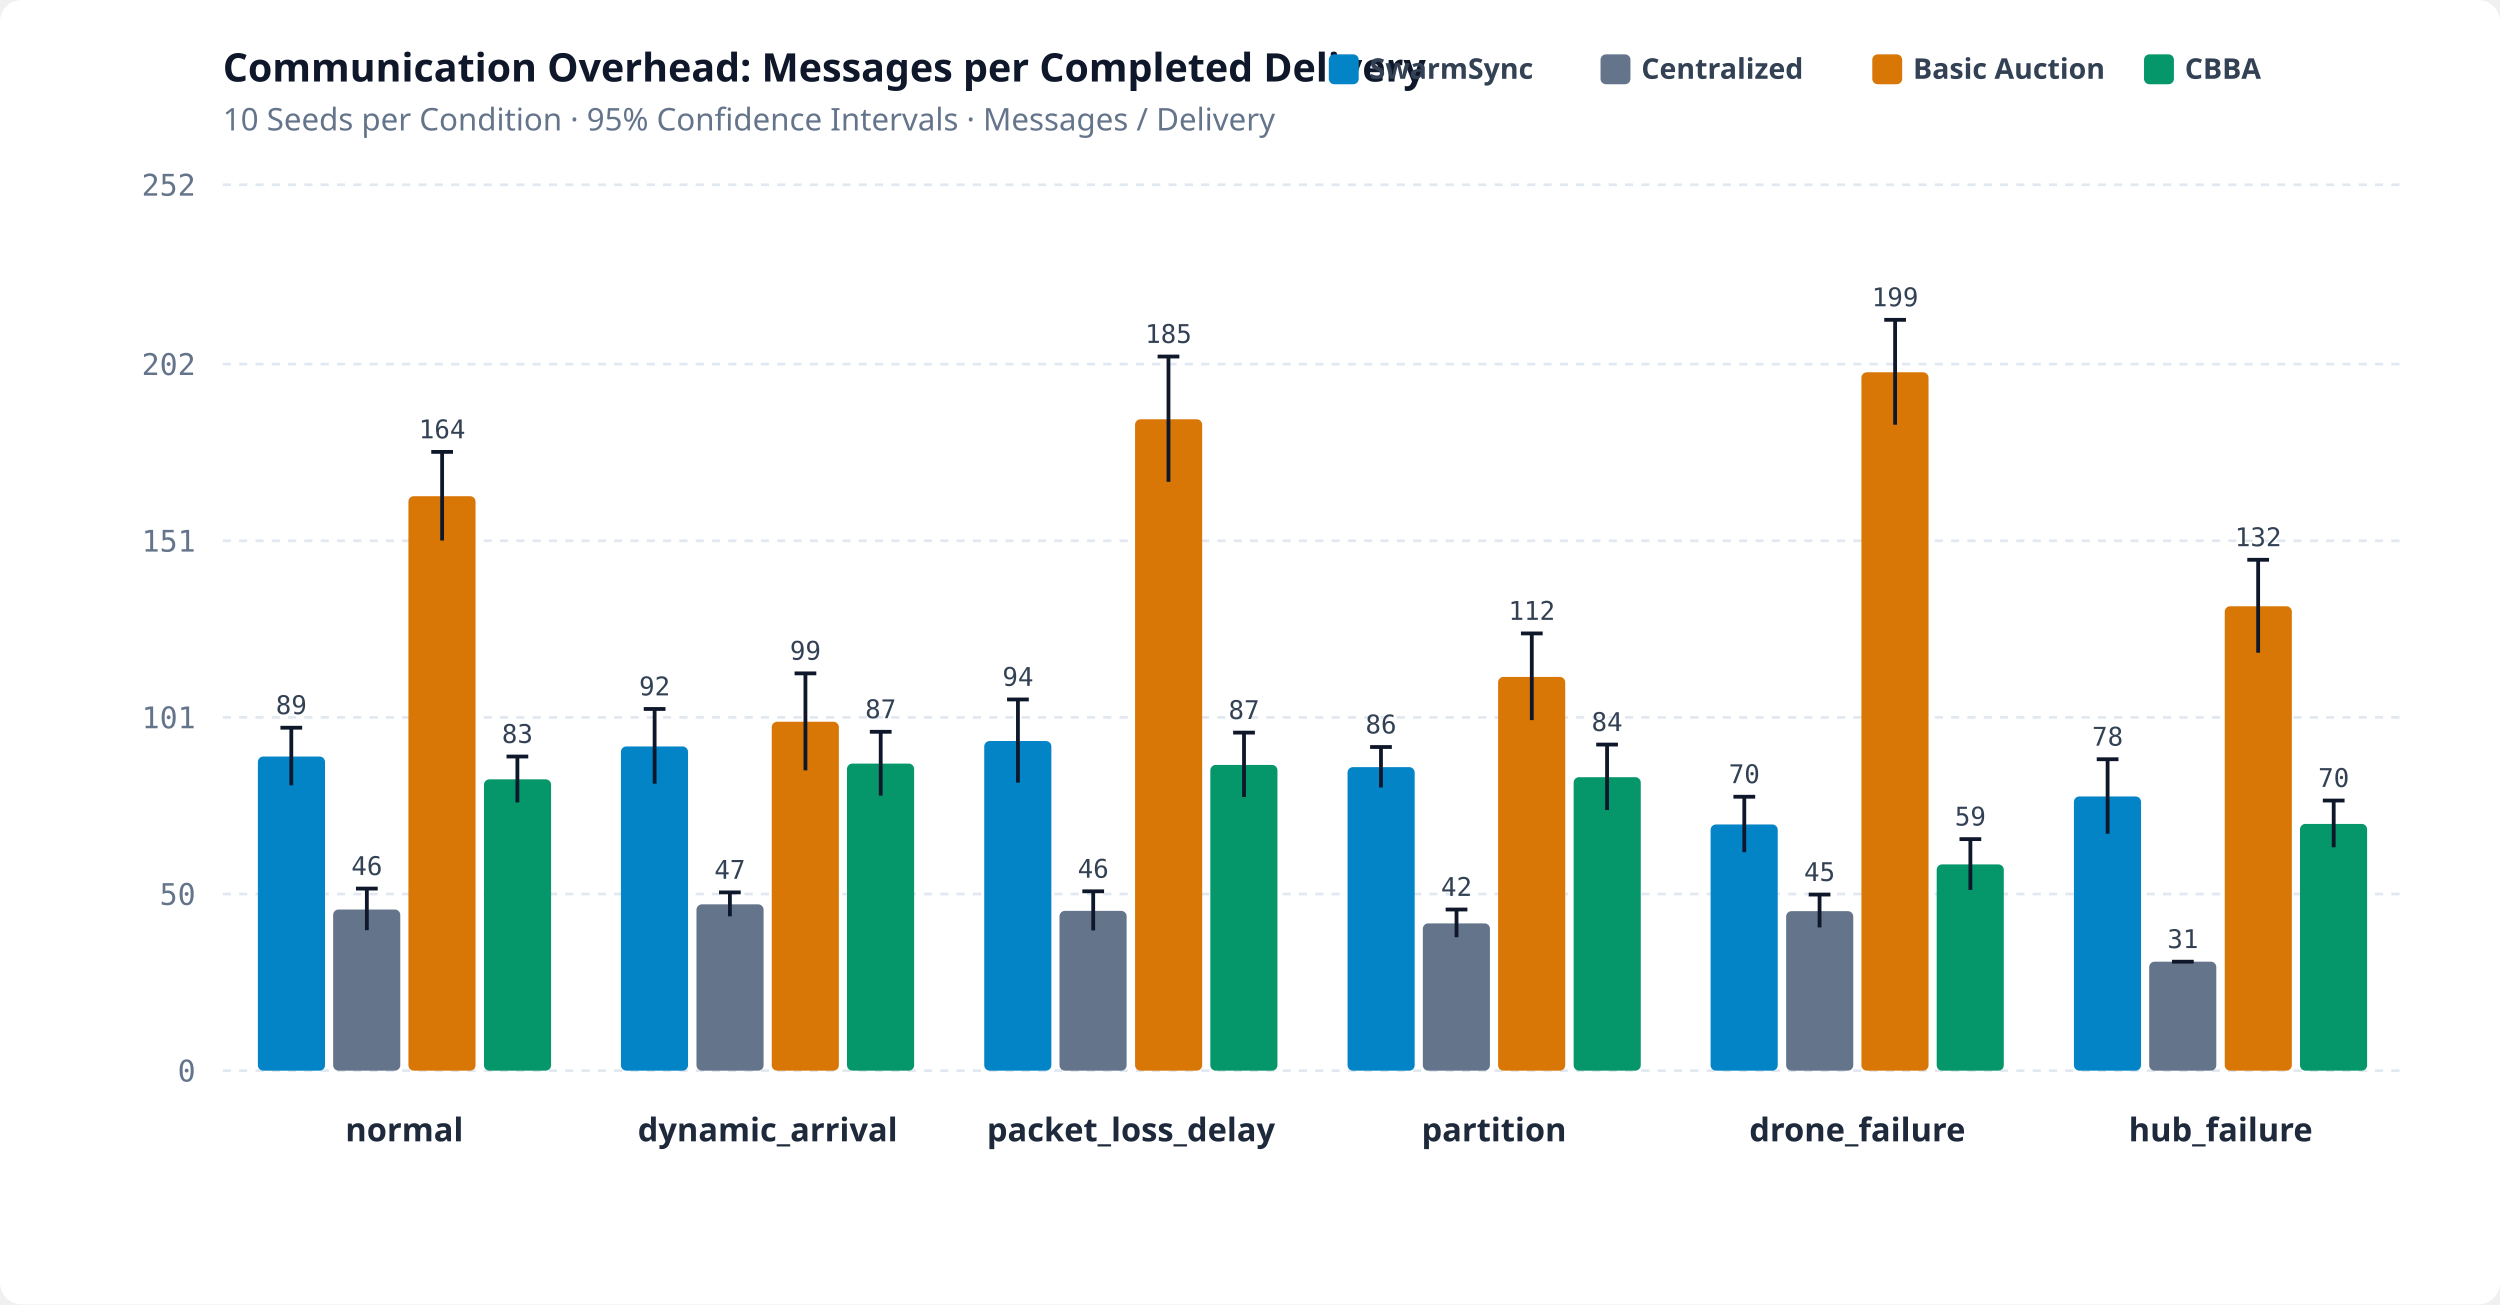
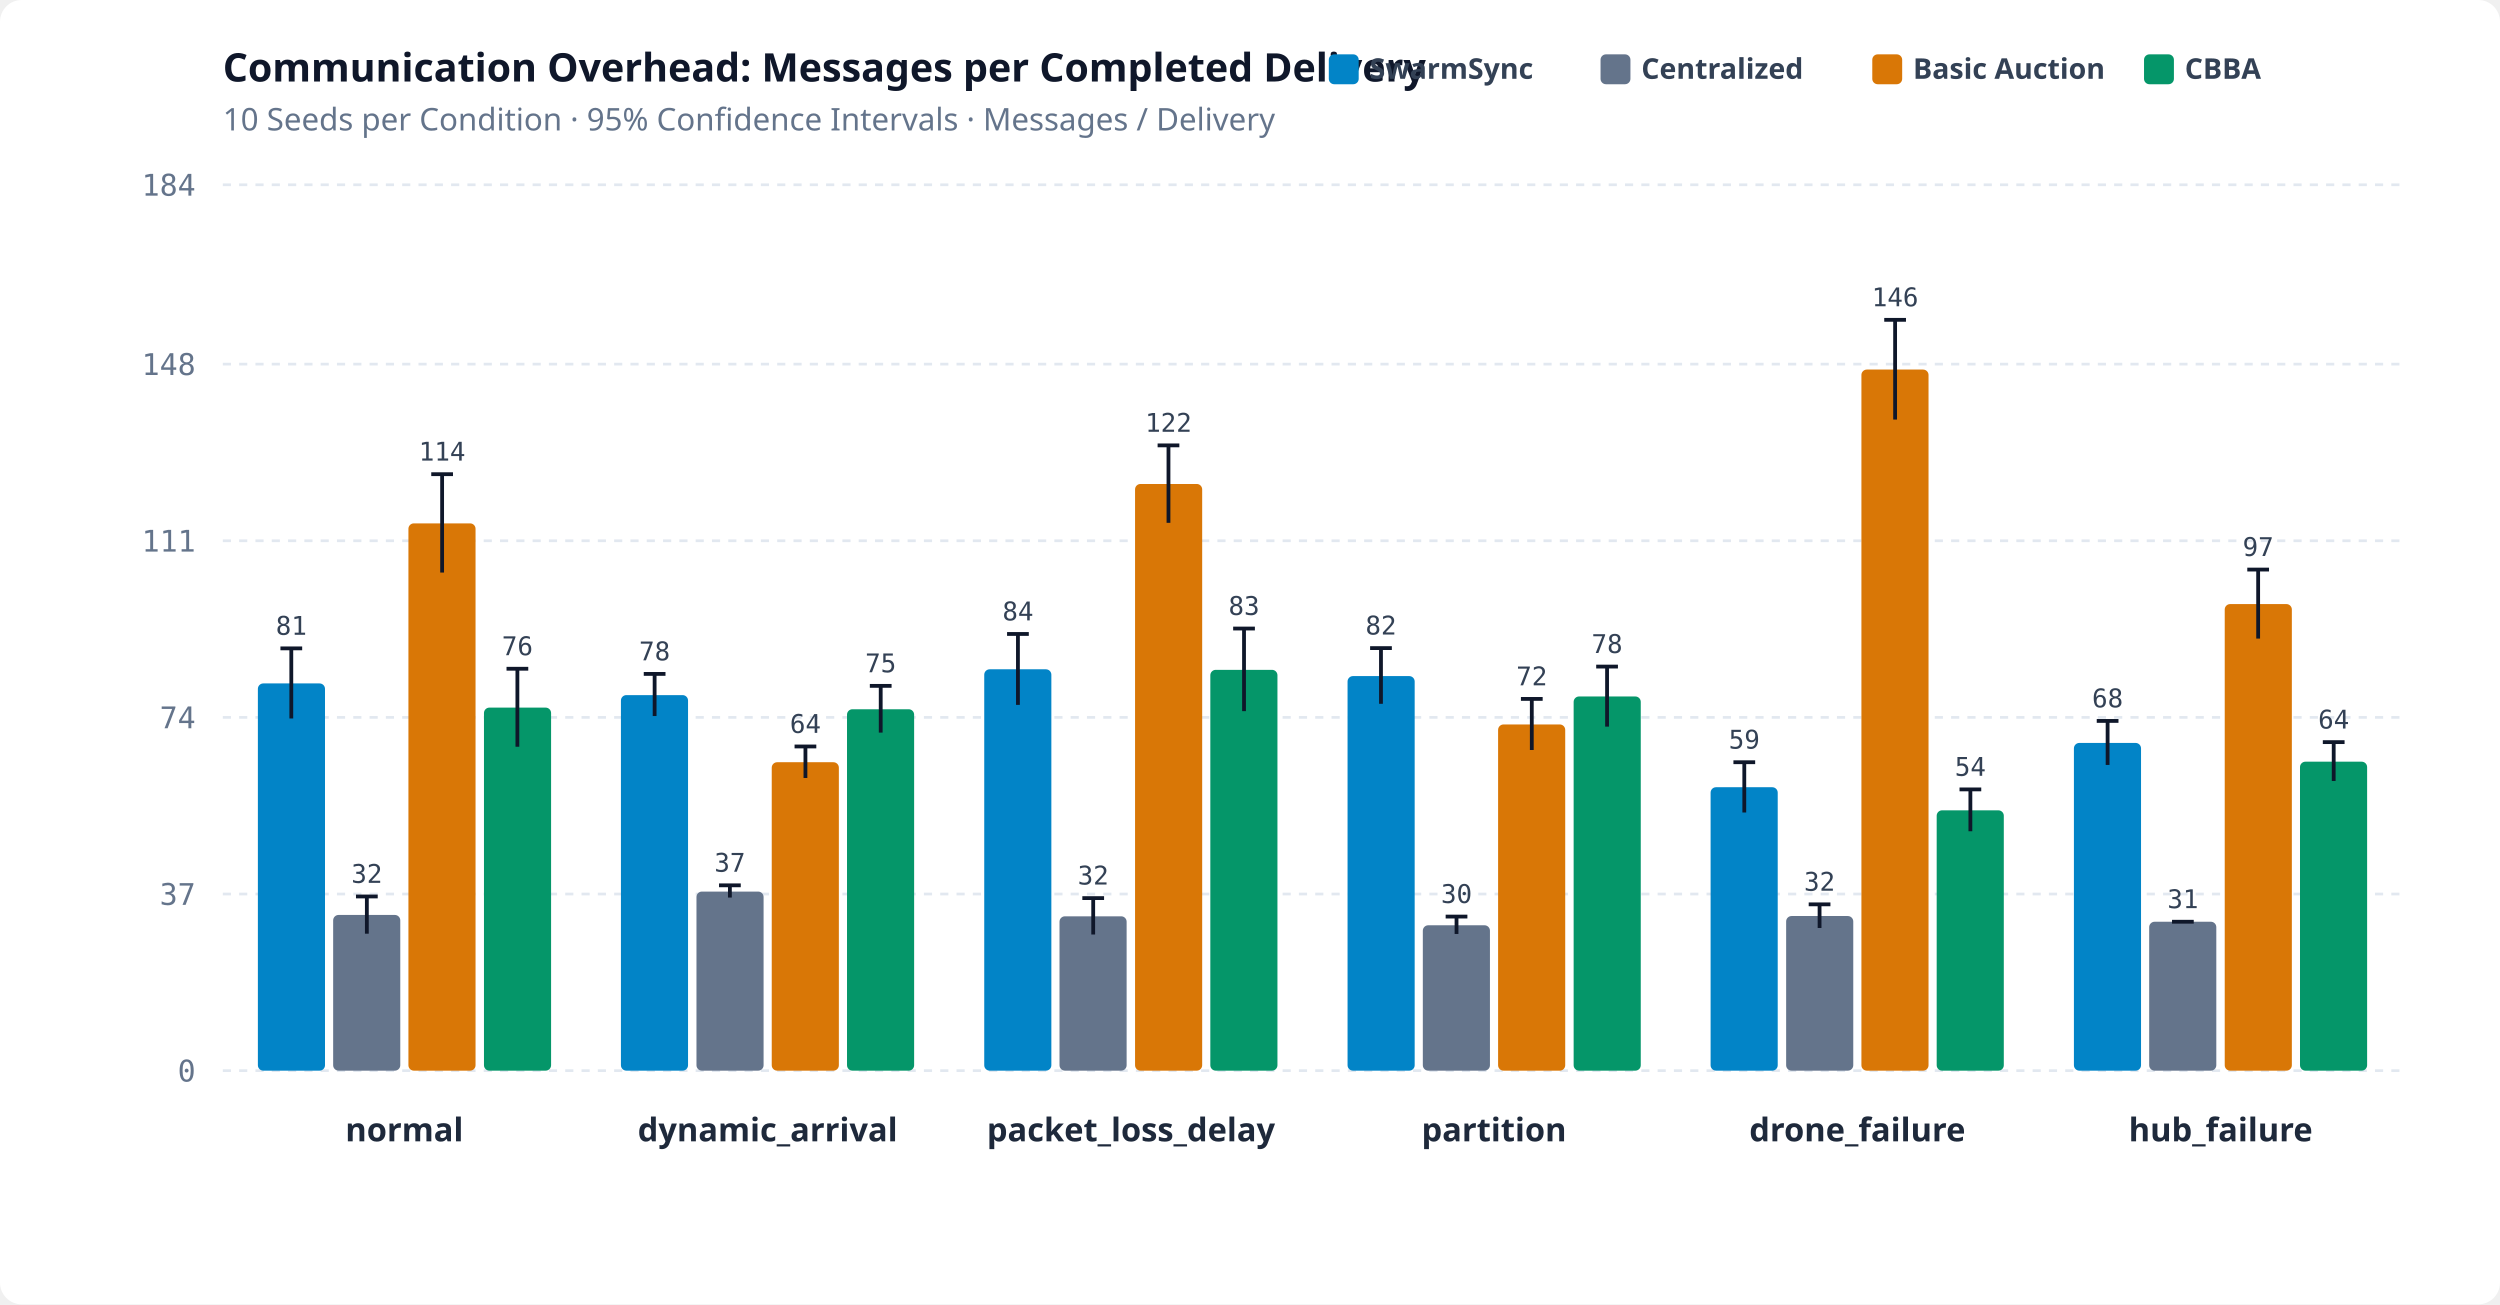
<svg xmlns="http://www.w3.org/2000/svg" viewBox="0 0 920 480" width="920" height="480" font-family="Plus Jakarta Sans, sans-serif">
  <rect width="920" height="480" fill="#ffffff" rx="8" />
  <text x="82" y="30" font-size="14.5" font-weight="700" fill="#0f172a">Communication Overhead: Messages per Completed Delivery</text>
  <text x="82" y="48" font-size="11.5" fill="#64748b">10 Seeds per Condition · 95% Confidence Intervals · Messages / Delivery</text>
  <rect x="489" y="20" width="11" height="11" rx="2" fill="#0284c7" />
  <text x="504" y="29" font-size="10.5" font-weight="600" fill="#334155">SwarmSync</text>
  <rect x="589" y="20" width="11" height="11" rx="2" fill="#64748b" />
  <text x="604" y="29" font-size="10.5" font-weight="600" fill="#334155">Centralized</text>
  <rect x="689" y="20" width="11" height="11" rx="2" fill="#d97706" />
  <text x="704" y="29" font-size="10.5" font-weight="600" fill="#334155">Basic Auction</text>
  <rect x="789" y="20" width="11" height="11" rx="2" fill="#059669" />
  <text x="804" y="29" font-size="10.5" font-weight="600" fill="#334155">CBBA</text>
  <line x1="82" y1="394" x2="884" y2="394" stroke="#e2e8f0" stroke-dasharray="3,3" />
  <text x="72" y="398" text-anchor="end" font-family="IBM Plex Mono, monospace" font-size="11" fill="#64748b">0</text>
  <line x1="82" y1="329" x2="884" y2="329" stroke="#e2e8f0" stroke-dasharray="3,3" />
-   <text x="72" y="333" text-anchor="end" font-family="IBM Plex Mono, monospace" font-size="11" fill="#64748b">50</text>
+   <text x="72" y="333" text-anchor="end" font-family="IBM Plex Mono, monospace" font-size="11" fill="#64748b">37</text>
  <line x1="82" y1="264" x2="884" y2="264" stroke="#e2e8f0" stroke-dasharray="3,3" />
-   <text x="72" y="268" text-anchor="end" font-family="IBM Plex Mono, monospace" font-size="11" fill="#64748b">101</text>
+   <text x="72" y="268" text-anchor="end" font-family="IBM Plex Mono, monospace" font-size="11" fill="#64748b">74</text>
  <line x1="82" y1="199" x2="884" y2="199" stroke="#e2e8f0" stroke-dasharray="3,3" />
-   <text x="72" y="203" text-anchor="end" font-family="IBM Plex Mono, monospace" font-size="11" fill="#64748b">151</text>
+   <text x="72" y="203" text-anchor="end" font-family="IBM Plex Mono, monospace" font-size="11" fill="#64748b">111</text>
  <line x1="82" y1="134" x2="884" y2="134" stroke="#e2e8f0" stroke-dasharray="3,3" />
-   <text x="72" y="138" text-anchor="end" font-family="IBM Plex Mono, monospace" font-size="11" fill="#64748b">202</text>
+   <text x="72" y="138" text-anchor="end" font-family="IBM Plex Mono, monospace" font-size="11" fill="#64748b">148</text>
  <line x1="82" y1="68" x2="884" y2="68" stroke="#e2e8f0" stroke-dasharray="3,3" />
-   <text x="72" y="72" text-anchor="end" font-family="IBM Plex Mono, monospace" font-size="11" fill="#64748b">252</text>
+   <text x="72" y="72" text-anchor="end" font-family="IBM Plex Mono, monospace" font-size="11" fill="#64748b">184</text>
  <text x="148.8" y="420" text-anchor="middle" font-size="12" font-weight="600" fill="#1e293b">normal</text>
-   <rect x="94.9" y="278.4" width="24.7" height="115.6" fill="#0284c7" rx="2" />
-   <line x1="107.2" y1="267.8" x2="107.2" y2="289.0" stroke="#0f172a" stroke-width="1.4" />
-   <line x1="103.2" y1="267.8" x2="111.2" y2="267.8" stroke="#0f172a" stroke-width="1.4" />
-   <text x="107.2" y="262.8" text-anchor="middle" font-family="IBM Plex Mono, monospace" font-size="9.5" fill="#334155">89</text>
-   <rect x="122.6" y="334.7" width="24.7" height="59.3" fill="#64748b" rx="2" />
-   <line x1="135.0" y1="327.0" x2="135.0" y2="342.3" stroke="#0f172a" stroke-width="1.4" />
-   <line x1="131.0" y1="327.0" x2="139.0" y2="327.0" stroke="#0f172a" stroke-width="1.4" />
-   <text x="135.0" y="322.0" text-anchor="middle" font-family="IBM Plex Mono, monospace" font-size="9.5" fill="#334155">46</text>
-   <rect x="150.3" y="182.6" width="24.7" height="211.4" fill="#d97706" rx="2" />
-   <line x1="162.7" y1="166.3" x2="162.7" y2="198.9" stroke="#0f172a" stroke-width="1.4" />
-   <line x1="158.7" y1="166.3" x2="166.7" y2="166.3" stroke="#0f172a" stroke-width="1.4" />
-   <text x="162.7" y="161.3" text-anchor="middle" font-family="IBM Plex Mono, monospace" font-size="9.5" fill="#334155">164</text>
-   <rect x="178.1" y="286.8" width="24.7" height="107.2" fill="#059669" rx="2" />
-   <line x1="190.4" y1="278.4" x2="190.4" y2="295.3" stroke="#0f172a" stroke-width="1.4" />
-   <line x1="186.4" y1="278.4" x2="194.4" y2="278.4" stroke="#0f172a" stroke-width="1.4" />
-   <text x="190.4" y="273.4" text-anchor="middle" font-family="IBM Plex Mono, monospace" font-size="9.5" fill="#334155">83</text>
+   <rect x="94.9" y="251.5" width="24.7" height="142.5" fill="#0284c7" rx="2" />
+   <line x1="107.2" y1="238.6" x2="107.2" y2="264.4" stroke="#0f172a" stroke-width="1.4" />
+   <line x1="103.2" y1="238.6" x2="111.2" y2="238.6" stroke="#0f172a" stroke-width="1.4" />
+   <text x="107.2" y="233.6" text-anchor="middle" font-family="IBM Plex Mono, monospace" font-size="9.5" fill="#334155">81</text>
+   <rect x="122.6" y="336.7" width="24.7" height="57.3" fill="#64748b" rx="2" />
+   <line x1="135.0" y1="329.9" x2="135.0" y2="343.6" stroke="#0f172a" stroke-width="1.4" />
+   <line x1="131.0" y1="329.9" x2="139.0" y2="329.9" stroke="#0f172a" stroke-width="1.4" />
+   <text x="135.0" y="324.9" text-anchor="middle" font-family="IBM Plex Mono, monospace" font-size="9.5" fill="#334155">32</text>
+   <rect x="150.3" y="192.6" width="24.7" height="201.4" fill="#d97706" rx="2" />
+   <line x1="162.7" y1="174.5" x2="162.7" y2="210.7" stroke="#0f172a" stroke-width="1.4" />
+   <line x1="158.7" y1="174.5" x2="166.7" y2="174.5" stroke="#0f172a" stroke-width="1.4" />
+   <text x="162.7" y="169.5" text-anchor="middle" font-family="IBM Plex Mono, monospace" font-size="9.5" fill="#334155">114</text>
+   <rect x="178.1" y="260.4" width="24.7" height="133.6" fill="#059669" rx="2" />
+   <line x1="190.4" y1="246.1" x2="190.4" y2="274.8" stroke="#0f172a" stroke-width="1.4" />
+   <line x1="186.4" y1="246.1" x2="194.4" y2="246.1" stroke="#0f172a" stroke-width="1.4" />
+   <text x="190.4" y="241.1" text-anchor="middle" font-family="IBM Plex Mono, monospace" font-size="9.5" fill="#334155">76</text>
  <text x="282.5" y="420" text-anchor="middle" font-size="12" font-weight="600" fill="#1e293b">dynamic_arrival</text>
-   <rect x="228.5" y="274.7" width="24.7" height="119.3" fill="#0284c7" rx="2" />
-   <line x1="240.9" y1="260.9" x2="240.9" y2="288.4" stroke="#0f172a" stroke-width="1.4" />
-   <line x1="236.9" y1="260.9" x2="244.9" y2="260.9" stroke="#0f172a" stroke-width="1.4" />
-   <text x="240.9" y="255.9" text-anchor="middle" font-family="IBM Plex Mono, monospace" font-size="9.5" fill="#334155">92</text>
-   <rect x="256.3" y="332.8" width="24.7" height="61.2" fill="#64748b" rx="2" />
-   <line x1="268.6" y1="328.4" x2="268.6" y2="337.2" stroke="#0f172a" stroke-width="1.4" />
-   <line x1="264.6" y1="328.4" x2="272.6" y2="328.4" stroke="#0f172a" stroke-width="1.4" />
-   <text x="268.6" y="323.4" text-anchor="middle" font-family="IBM Plex Mono, monospace" font-size="9.5" fill="#334155">47</text>
-   <rect x="284.0" y="265.6" width="24.7" height="128.4" fill="#d97706" rx="2" />
-   <line x1="296.4" y1="247.8" x2="296.4" y2="283.5" stroke="#0f172a" stroke-width="1.4" />
-   <line x1="292.4" y1="247.8" x2="300.4" y2="247.8" stroke="#0f172a" stroke-width="1.4" />
-   <text x="296.4" y="242.8" text-anchor="middle" font-family="IBM Plex Mono, monospace" font-size="9.5" fill="#334155">99</text>
-   <rect x="311.7" y="281.0" width="24.7" height="113.0" fill="#059669" rx="2" />
-   <line x1="324.1" y1="269.3" x2="324.1" y2="292.8" stroke="#0f172a" stroke-width="1.4" />
-   <line x1="320.1" y1="269.3" x2="328.1" y2="269.3" stroke="#0f172a" stroke-width="1.4" />
-   <text x="324.1" y="264.3" text-anchor="middle" font-family="IBM Plex Mono, monospace" font-size="9.5" fill="#334155">87</text>
+   <rect x="228.5" y="255.8" width="24.7" height="138.2" fill="#0284c7" rx="2" />
+   <line x1="240.9" y1="248.0" x2="240.9" y2="263.5" stroke="#0f172a" stroke-width="1.4" />
+   <line x1="236.9" y1="248.0" x2="244.9" y2="248.0" stroke="#0f172a" stroke-width="1.4" />
+   <text x="240.9" y="243.0" text-anchor="middle" font-family="IBM Plex Mono, monospace" font-size="9.5" fill="#334155">78</text>
+   <rect x="256.3" y="328.1" width="24.7" height="65.9" fill="#64748b" rx="2" />
+   <line x1="268.6" y1="325.8" x2="268.6" y2="330.3" stroke="#0f172a" stroke-width="1.4" />
+   <line x1="264.6" y1="325.8" x2="272.6" y2="325.8" stroke="#0f172a" stroke-width="1.4" />
+   <text x="268.6" y="320.8" text-anchor="middle" font-family="IBM Plex Mono, monospace" font-size="9.5" fill="#334155">37</text>
+   <rect x="284.0" y="280.5" width="24.7" height="113.5" fill="#d97706" rx="2" />
+   <line x1="296.4" y1="274.7" x2="296.4" y2="286.3" stroke="#0f172a" stroke-width="1.4" />
+   <line x1="292.4" y1="274.7" x2="300.4" y2="274.7" stroke="#0f172a" stroke-width="1.4" />
+   <text x="296.4" y="269.7" text-anchor="middle" font-family="IBM Plex Mono, monospace" font-size="9.5" fill="#334155">64</text>
+   <rect x="311.7" y="261.0" width="24.7" height="133.0" fill="#059669" rx="2" />
+   <line x1="324.1" y1="252.4" x2="324.1" y2="269.6" stroke="#0f172a" stroke-width="1.4" />
+   <line x1="320.1" y1="252.4" x2="328.1" y2="252.4" stroke="#0f172a" stroke-width="1.4" />
+   <text x="324.1" y="247.4" text-anchor="middle" font-family="IBM Plex Mono, monospace" font-size="9.5" fill="#334155">75</text>
  <text x="416.2" y="420" text-anchor="middle" font-size="12" font-weight="600" fill="#1e293b">packet_loss_delay</text>
-   <rect x="362.2" y="272.7" width="24.7" height="121.3" fill="#0284c7" rx="2" />
-   <line x1="374.6" y1="257.4" x2="374.6" y2="288.0" stroke="#0f172a" stroke-width="1.4" />
-   <line x1="370.6" y1="257.4" x2="378.6" y2="257.4" stroke="#0f172a" stroke-width="1.4" />
-   <text x="374.6" y="252.4" text-anchor="middle" font-family="IBM Plex Mono, monospace" font-size="9.5" fill="#334155">94</text>
-   <rect x="389.9" y="335.2" width="24.7" height="58.8" fill="#64748b" rx="2" />
-   <line x1="402.3" y1="328.0" x2="402.3" y2="342.4" stroke="#0f172a" stroke-width="1.4" />
-   <line x1="398.3" y1="328.0" x2="406.3" y2="328.0" stroke="#0f172a" stroke-width="1.4" />
-   <text x="402.3" y="323.0" text-anchor="middle" font-family="IBM Plex Mono, monospace" font-size="9.5" fill="#334155">46</text>
-   <rect x="417.7" y="154.3" width="24.7" height="239.7" fill="#d97706" rx="2" />
-   <line x1="430.0" y1="131.2" x2="430.0" y2="177.3" stroke="#0f172a" stroke-width="1.4" />
-   <line x1="426.0" y1="131.2" x2="434.0" y2="131.2" stroke="#0f172a" stroke-width="1.4" />
-   <text x="430.0" y="126.2" text-anchor="middle" font-family="IBM Plex Mono, monospace" font-size="9.5" fill="#334155">185</text>
-   <rect x="445.4" y="281.5" width="24.7" height="112.5" fill="#059669" rx="2" />
-   <line x1="457.8" y1="269.6" x2="457.8" y2="293.3" stroke="#0f172a" stroke-width="1.4" />
-   <line x1="453.8" y1="269.6" x2="461.8" y2="269.6" stroke="#0f172a" stroke-width="1.4" />
-   <text x="457.8" y="264.6" text-anchor="middle" font-family="IBM Plex Mono, monospace" font-size="9.5" fill="#334155">87</text>
+   <rect x="362.2" y="246.3" width="24.7" height="147.7" fill="#0284c7" rx="2" />
+   <line x1="374.6" y1="233.3" x2="374.6" y2="259.4" stroke="#0f172a" stroke-width="1.4" />
+   <line x1="370.6" y1="233.3" x2="378.6" y2="233.3" stroke="#0f172a" stroke-width="1.4" />
+   <text x="374.6" y="228.3" text-anchor="middle" font-family="IBM Plex Mono, monospace" font-size="9.5" fill="#334155">84</text>
+   <rect x="389.9" y="337.2" width="24.7" height="56.8" fill="#64748b" rx="2" />
+   <line x1="402.3" y1="330.5" x2="402.3" y2="343.9" stroke="#0f172a" stroke-width="1.4" />
+   <line x1="398.3" y1="330.5" x2="406.3" y2="330.5" stroke="#0f172a" stroke-width="1.4" />
+   <text x="402.3" y="325.5" text-anchor="middle" font-family="IBM Plex Mono, monospace" font-size="9.5" fill="#334155">32</text>
+   <rect x="417.7" y="178.1" width="24.7" height="215.9" fill="#d97706" rx="2" />
+   <line x1="430.0" y1="163.9" x2="430.0" y2="192.4" stroke="#0f172a" stroke-width="1.4" />
+   <line x1="426.0" y1="163.9" x2="434.0" y2="163.9" stroke="#0f172a" stroke-width="1.4" />
+   <text x="430.0" y="158.9" text-anchor="middle" font-family="IBM Plex Mono, monospace" font-size="9.5" fill="#334155">122</text>
+   <rect x="445.4" y="246.5" width="24.7" height="147.5" fill="#059669" rx="2" />
+   <line x1="457.8" y1="231.3" x2="457.8" y2="261.7" stroke="#0f172a" stroke-width="1.4" />
+   <line x1="453.8" y1="231.3" x2="461.8" y2="231.3" stroke="#0f172a" stroke-width="1.4" />
+   <text x="457.8" y="226.3" text-anchor="middle" font-family="IBM Plex Mono, monospace" font-size="9.5" fill="#334155">83</text>
  <text x="549.8" y="420" text-anchor="middle" font-size="12" font-weight="600" fill="#1e293b">partition</text>
-   <rect x="495.9" y="282.3" width="24.7" height="111.7" fill="#0284c7" rx="2" />
-   <line x1="508.2" y1="274.9" x2="508.2" y2="289.8" stroke="#0f172a" stroke-width="1.4" />
-   <line x1="504.2" y1="274.9" x2="512.2" y2="274.9" stroke="#0f172a" stroke-width="1.4" />
-   <text x="508.2" y="269.9" text-anchor="middle" font-family="IBM Plex Mono, monospace" font-size="9.5" fill="#334155">86</text>
-   <rect x="523.6" y="339.8" width="24.7" height="54.2" fill="#64748b" rx="2" />
-   <line x1="536.0" y1="334.7" x2="536.0" y2="344.9" stroke="#0f172a" stroke-width="1.4" />
-   <line x1="532.0" y1="334.7" x2="540.0" y2="334.7" stroke="#0f172a" stroke-width="1.4" />
-   <text x="536.0" y="329.7" text-anchor="middle" font-family="IBM Plex Mono, monospace" font-size="9.5" fill="#334155">42</text>
-   <rect x="551.3" y="249.1" width="24.7" height="144.9" fill="#d97706" rx="2" />
-   <line x1="563.7" y1="233.1" x2="563.7" y2="265.0" stroke="#0f172a" stroke-width="1.4" />
-   <line x1="559.7" y1="233.1" x2="567.7" y2="233.1" stroke="#0f172a" stroke-width="1.4" />
-   <text x="563.7" y="228.1" text-anchor="middle" font-family="IBM Plex Mono, monospace" font-size="9.5" fill="#334155">112</text>
-   <rect x="579.1" y="286.0" width="24.7" height="108.0" fill="#059669" rx="2" />
-   <line x1="591.4" y1="274.0" x2="591.4" y2="298.1" stroke="#0f172a" stroke-width="1.4" />
-   <line x1="587.4" y1="274.0" x2="595.4" y2="274.0" stroke="#0f172a" stroke-width="1.4" />
-   <text x="591.4" y="269.0" text-anchor="middle" font-family="IBM Plex Mono, monospace" font-size="9.5" fill="#334155">84</text>
+   <rect x="495.9" y="248.8" width="24.7" height="145.2" fill="#0284c7" rx="2" />
+   <line x1="508.2" y1="238.5" x2="508.2" y2="259.0" stroke="#0f172a" stroke-width="1.4" />
+   <line x1="504.2" y1="238.5" x2="512.2" y2="238.5" stroke="#0f172a" stroke-width="1.4" />
+   <text x="508.2" y="233.5" text-anchor="middle" font-family="IBM Plex Mono, monospace" font-size="9.5" fill="#334155">82</text>
+   <rect x="523.6" y="340.5" width="24.7" height="53.5" fill="#64748b" rx="2" />
+   <line x1="536.0" y1="337.3" x2="536.0" y2="343.7" stroke="#0f172a" stroke-width="1.4" />
+   <line x1="532.0" y1="337.3" x2="540.0" y2="337.3" stroke="#0f172a" stroke-width="1.4" />
+   <text x="536.0" y="332.3" text-anchor="middle" font-family="IBM Plex Mono, monospace" font-size="9.5" fill="#334155">30</text>
+   <rect x="551.3" y="266.6" width="24.7" height="127.4" fill="#d97706" rx="2" />
+   <line x1="563.7" y1="257.2" x2="563.7" y2="276.0" stroke="#0f172a" stroke-width="1.4" />
+   <line x1="559.7" y1="257.2" x2="567.7" y2="257.2" stroke="#0f172a" stroke-width="1.4" />
+   <text x="563.7" y="252.2" text-anchor="middle" font-family="IBM Plex Mono, monospace" font-size="9.5" fill="#334155">72</text>
+   <rect x="579.1" y="256.3" width="24.7" height="137.7" fill="#059669" rx="2" />
+   <line x1="591.4" y1="245.3" x2="591.4" y2="267.4" stroke="#0f172a" stroke-width="1.4" />
+   <line x1="587.4" y1="245.3" x2="595.4" y2="245.3" stroke="#0f172a" stroke-width="1.4" />
+   <text x="591.4" y="240.3" text-anchor="middle" font-family="IBM Plex Mono, monospace" font-size="9.5" fill="#334155">78</text>
  <text x="683.5" y="420" text-anchor="middle" font-size="12" font-weight="600" fill="#1e293b">drone_failure</text>
-   <rect x="629.5" y="303.4" width="24.7" height="90.6" fill="#0284c7" rx="2" />
-   <line x1="641.9" y1="293.2" x2="641.9" y2="313.6" stroke="#0f172a" stroke-width="1.4" />
-   <line x1="637.9" y1="293.2" x2="645.9" y2="293.2" stroke="#0f172a" stroke-width="1.4" />
-   <text x="641.9" y="288.2" text-anchor="middle" font-family="IBM Plex Mono, monospace" font-size="9.5" fill="#334155">70</text>
-   <rect x="657.3" y="335.3" width="24.7" height="58.7" fill="#64748b" rx="2" />
-   <line x1="669.6" y1="329.2" x2="669.6" y2="341.3" stroke="#0f172a" stroke-width="1.4" />
-   <line x1="665.6" y1="329.2" x2="673.6" y2="329.2" stroke="#0f172a" stroke-width="1.4" />
-   <text x="669.6" y="324.2" text-anchor="middle" font-family="IBM Plex Mono, monospace" font-size="9.5" fill="#334155">45</text>
-   <rect x="685.0" y="137.0" width="24.7" height="257.0" fill="#d97706" rx="2" />
-   <line x1="697.4" y1="117.7" x2="697.4" y2="156.3" stroke="#0f172a" stroke-width="1.4" />
+   <rect x="629.5" y="289.7" width="24.7" height="104.3" fill="#0284c7" rx="2" />
+   <line x1="641.9" y1="280.5" x2="641.9" y2="299.0" stroke="#0f172a" stroke-width="1.4" />
+   <line x1="637.9" y1="280.5" x2="645.9" y2="280.5" stroke="#0f172a" stroke-width="1.4" />
+   <text x="641.9" y="275.5" text-anchor="middle" font-family="IBM Plex Mono, monospace" font-size="9.5" fill="#334155">59</text>
+   <rect x="657.3" y="337.1" width="24.7" height="56.9" fill="#64748b" rx="2" />
+   <line x1="669.6" y1="332.8" x2="669.6" y2="341.5" stroke="#0f172a" stroke-width="1.4" />
+   <line x1="665.6" y1="332.8" x2="673.6" y2="332.8" stroke="#0f172a" stroke-width="1.4" />
+   <text x="669.6" y="327.8" text-anchor="middle" font-family="IBM Plex Mono, monospace" font-size="9.5" fill="#334155">32</text>
+   <rect x="685.0" y="136.0" width="24.7" height="258.0" fill="#d97706" rx="2" />
+   <line x1="697.4" y1="117.7" x2="697.4" y2="154.4" stroke="#0f172a" stroke-width="1.4" />
  <line x1="693.4" y1="117.7" x2="701.4" y2="117.7" stroke="#0f172a" stroke-width="1.4" />
-   <text x="697.4" y="112.7" text-anchor="middle" font-family="IBM Plex Mono, monospace" font-size="9.5" fill="#334155">199</text>
-   <rect x="712.7" y="318.1" width="24.7" height="75.9" fill="#059669" rx="2" />
-   <line x1="725.1" y1="308.8" x2="725.1" y2="327.5" stroke="#0f172a" stroke-width="1.4" />
-   <line x1="721.1" y1="308.8" x2="729.1" y2="308.8" stroke="#0f172a" stroke-width="1.4" />
-   <text x="725.1" y="303.8" text-anchor="middle" font-family="IBM Plex Mono, monospace" font-size="9.5" fill="#334155">59</text>
+   <text x="697.4" y="112.7" text-anchor="middle" font-family="IBM Plex Mono, monospace" font-size="9.5" fill="#334155">146</text>
+   <rect x="712.7" y="298.2" width="24.7" height="95.8" fill="#059669" rx="2" />
+   <line x1="725.1" y1="290.5" x2="725.1" y2="305.9" stroke="#0f172a" stroke-width="1.4" />
+   <line x1="721.1" y1="290.5" x2="729.1" y2="290.5" stroke="#0f172a" stroke-width="1.4" />
+   <text x="725.1" y="285.5" text-anchor="middle" font-family="IBM Plex Mono, monospace" font-size="9.5" fill="#334155">54</text>
  <text x="817.2" y="420" text-anchor="middle" font-size="12" font-weight="600" fill="#1e293b">hub_failure</text>
-   <rect x="763.2" y="293.1" width="24.7" height="100.9" fill="#0284c7" rx="2" />
-   <line x1="775.6" y1="279.4" x2="775.6" y2="306.8" stroke="#0f172a" stroke-width="1.4" />
-   <line x1="771.6" y1="279.4" x2="779.6" y2="279.4" stroke="#0f172a" stroke-width="1.4" />
-   <text x="775.6" y="274.4" text-anchor="middle" font-family="IBM Plex Mono, monospace" font-size="9.5" fill="#334155">78</text>
-   <rect x="790.9" y="353.9" width="24.7" height="40.1" fill="#64748b" rx="2" />
-   <line x1="803.3" y1="353.9" x2="803.3" y2="353.9" stroke="#0f172a" stroke-width="1.4" />
-   <line x1="799.3" y1="353.9" x2="807.3" y2="353.9" stroke="#0f172a" stroke-width="1.4" />
-   <text x="803.3" y="348.9" text-anchor="middle" font-family="IBM Plex Mono, monospace" font-size="9.5" fill="#334155">31</text>
-   <rect x="818.7" y="223.1" width="24.7" height="170.9" fill="#d97706" rx="2" />
-   <line x1="831.0" y1="206.0" x2="831.0" y2="240.2" stroke="#0f172a" stroke-width="1.4" />
-   <line x1="827.0" y1="206.0" x2="835.0" y2="206.0" stroke="#0f172a" stroke-width="1.4" />
-   <text x="831.0" y="201.0" text-anchor="middle" font-family="IBM Plex Mono, monospace" font-size="9.5" fill="#334155">132</text>
-   <rect x="846.4" y="303.2" width="24.7" height="90.8" fill="#059669" rx="2" />
-   <line x1="858.8" y1="294.6" x2="858.8" y2="311.8" stroke="#0f172a" stroke-width="1.4" />
-   <line x1="854.8" y1="294.6" x2="862.8" y2="294.6" stroke="#0f172a" stroke-width="1.4" />
-   <text x="858.8" y="289.6" text-anchor="middle" font-family="IBM Plex Mono, monospace" font-size="9.5" fill="#334155">70</text>
+   <rect x="763.2" y="273.4" width="24.7" height="120.6" fill="#0284c7" rx="2" />
+   <line x1="775.6" y1="265.3" x2="775.6" y2="281.5" stroke="#0f172a" stroke-width="1.4" />
+   <line x1="771.6" y1="265.3" x2="779.6" y2="265.3" stroke="#0f172a" stroke-width="1.4" />
+   <text x="775.6" y="260.3" text-anchor="middle" font-family="IBM Plex Mono, monospace" font-size="9.5" fill="#334155">68</text>
+   <rect x="790.9" y="339.2" width="24.7" height="54.8" fill="#64748b" rx="2" />
+   <line x1="803.3" y1="339.2" x2="803.3" y2="339.2" stroke="#0f172a" stroke-width="1.4" />
+   <line x1="799.3" y1="339.2" x2="807.3" y2="339.2" stroke="#0f172a" stroke-width="1.4" />
+   <text x="803.3" y="334.2" text-anchor="middle" font-family="IBM Plex Mono, monospace" font-size="9.5" fill="#334155">31</text>
+   <rect x="818.7" y="222.3" width="24.7" height="171.7" fill="#d97706" rx="2" />
+   <line x1="831.0" y1="209.6" x2="831.0" y2="235.0" stroke="#0f172a" stroke-width="1.4" />
+   <line x1="827.0" y1="209.6" x2="835.0" y2="209.6" stroke="#0f172a" stroke-width="1.4" />
+   <text x="831.0" y="204.6" text-anchor="middle" font-family="IBM Plex Mono, monospace" font-size="9.5" fill="#334155">97</text>
+   <rect x="846.4" y="280.3" width="24.7" height="113.7" fill="#059669" rx="2" />
+   <line x1="858.8" y1="273.1" x2="858.8" y2="287.4" stroke="#0f172a" stroke-width="1.4" />
+   <line x1="854.8" y1="273.1" x2="862.8" y2="273.1" stroke="#0f172a" stroke-width="1.4" />
+   <text x="858.8" y="268.1" text-anchor="middle" font-family="IBM Plex Mono, monospace" font-size="9.5" fill="#334155">64</text>
</svg>
